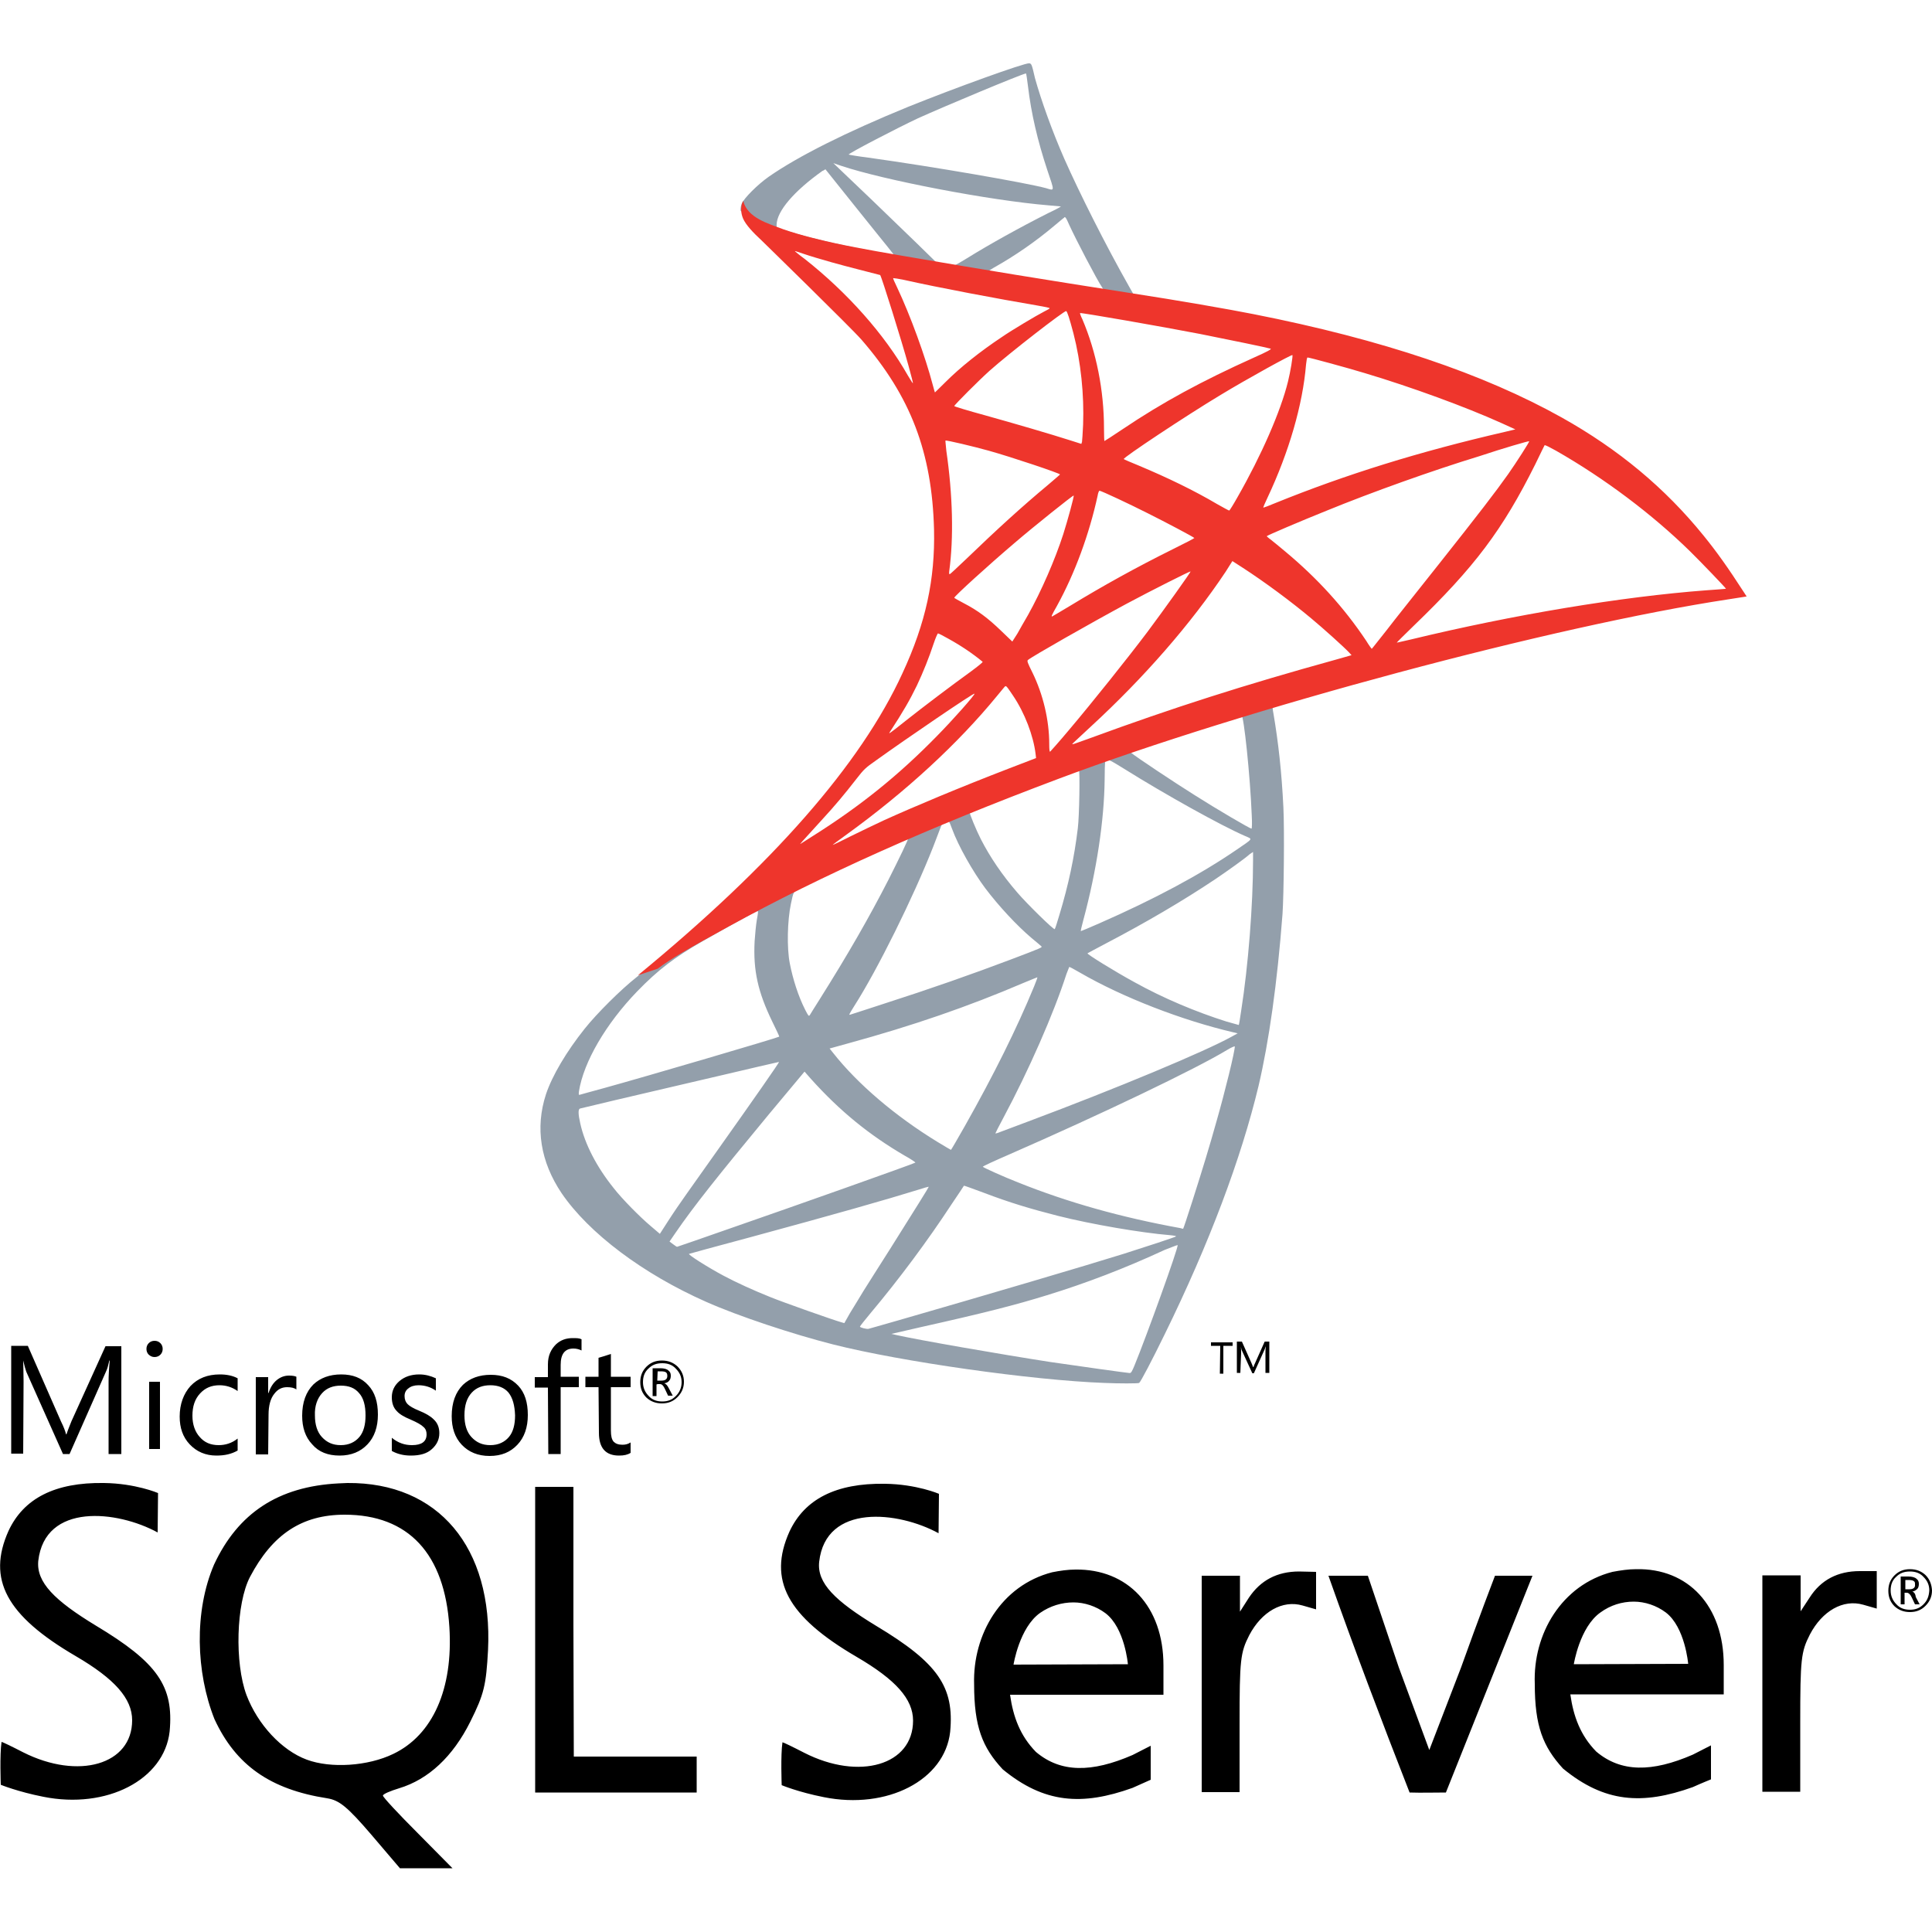
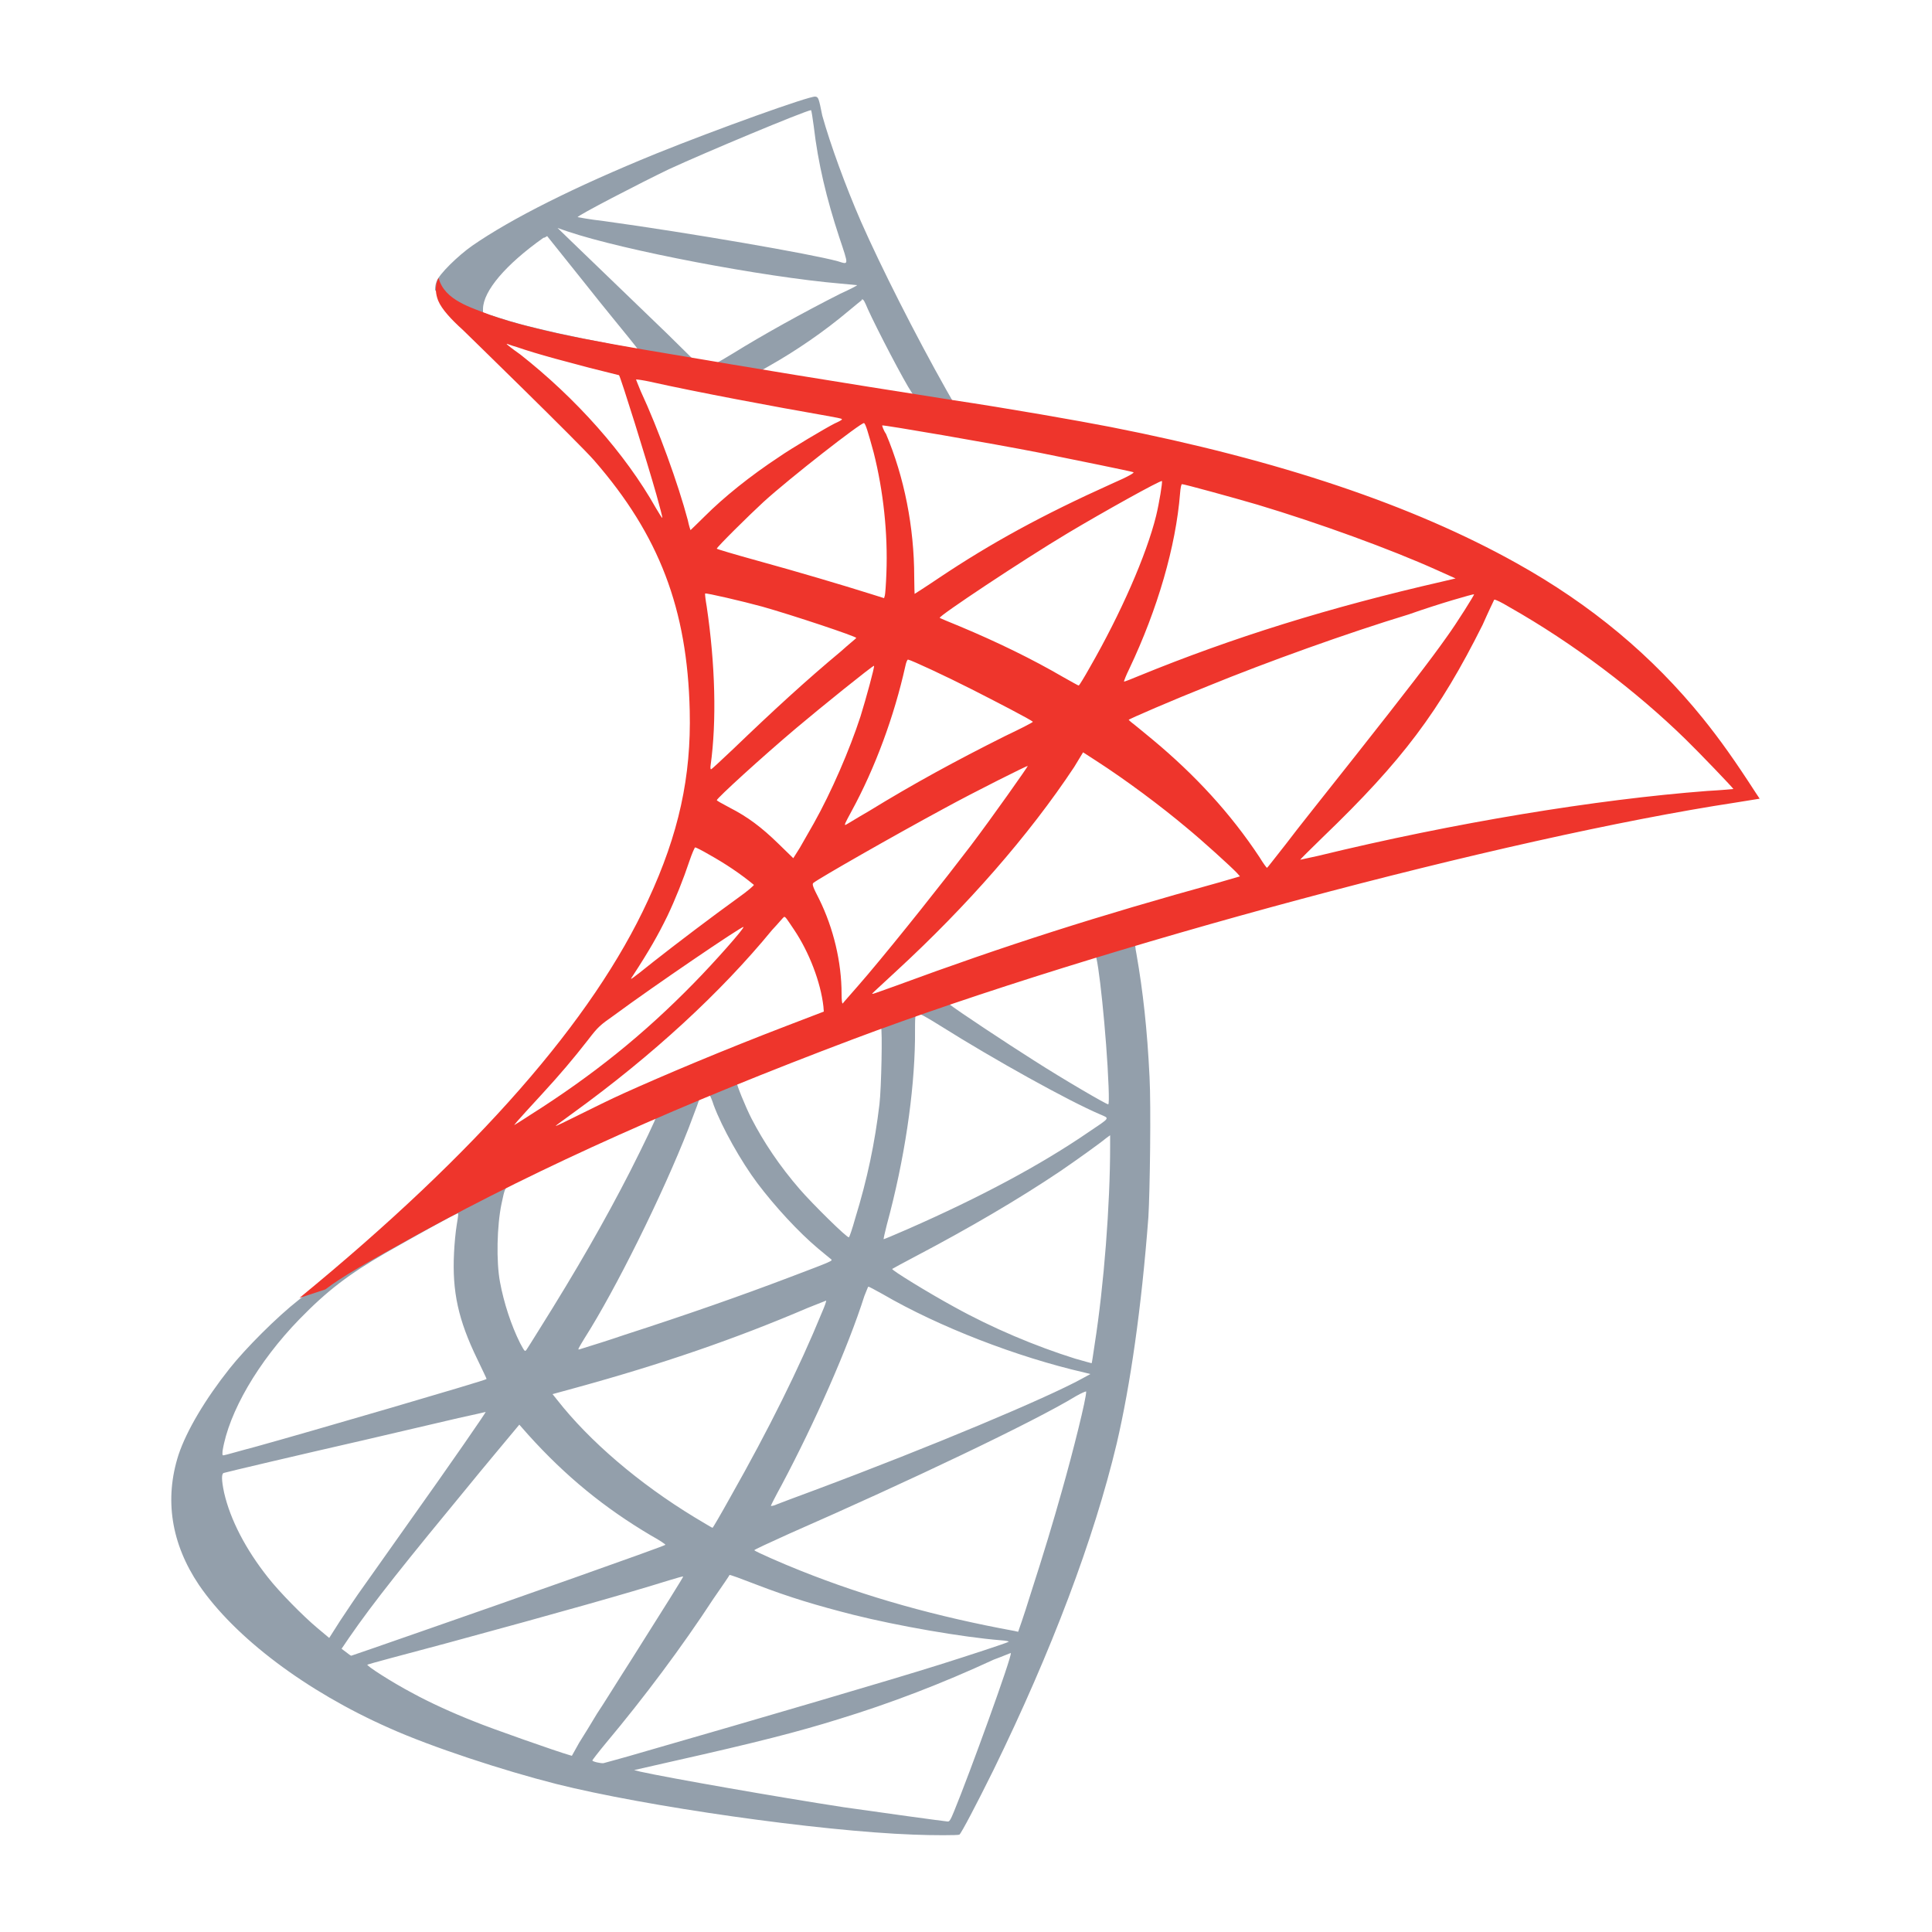
<svg xmlns="http://www.w3.org/2000/svg" width="500" height="500">
-   <style>.st1{fill:#939fab}</style>
-   <path class="st1" d="m336.921 175.875-68.45 22.362-59.518 26.288-16.671 4.381c-4.268 4.04-8.706 8.137-13.486 12.234-5.291 4.552-10.185 8.705-13.94 11.664-4.21 3.3-10.413 9.503-13.542 13.429-4.723 5.917-8.422 12.176-10.015 16.956-2.845 8.706-1.422 17.468 4.04 25.605 7.056 10.356 21.053 20.882 37.383 28.109 8.308 3.698 22.362 8.364 32.889 11.038 17.525 4.438 51.437 9.275 70.157 9.958 3.756.17 8.82.17 9.047 0 .399-.285 3.3-5.804 6.658-12.69 11.493-23.442 19.744-45.405 24.24-64.182 2.673-11.38 4.836-26.516 6.201-44.496.342-5.007.512-21.85.228-27.54-.455-9.331-1.309-16.842-2.56-24.24-.228-1.08-.285-2.047-.171-2.104.227-.171.853-.342 9.274-2.788l-1.764-3.984zm-15.647 9.161c.626 0 2.276 15.875 2.674 25.89.114 2.105.057 3.528-.057 3.528-.398 0-8.762-4.894-14.68-8.65-5.178-3.242-15.022-9.786-16.558-11.038-.512-.341-.455-.398 3.756-1.877 7.226-2.333 24.296-7.853 24.865-7.853zM286.45 196.53c.455 0 1.65.683 4.495 2.447 10.64 6.657 25.15 14.737 31.352 17.411 1.935.854 2.105.512-2.276 3.528-9.388 6.43-21.167 12.746-35.562 19.062-2.56 1.138-4.666 1.991-4.723 1.991-.114 0 .227-1.309.626-2.845 3.47-12.86 5.405-25.89 5.52-36.359.056-5.121.056-5.121.568-5.235-.114 0-.057 0 0 0zm-7.226 2.731c.284.285.114 11.892-.285 15.079-.91 7.568-2.39 14.566-4.78 22.475-.568 1.935-1.08 3.528-1.194 3.642-.228.284-7.283-6.657-9.616-9.389-4.04-4.665-7.17-9.331-9.503-13.883-1.195-2.333-3.072-6.885-2.902-7.056.797-.512 28.11-11.038 28.28-10.868zm-33.799 13.315c.057 0 .114 0 .17.057.115.114.456.91.798 1.878 1.65 4.495 5.405 11.095 8.591 15.363 3.528 4.665 8.137 9.616 11.95 12.859 1.251 1.024 2.39 1.991 2.56 2.162.284.285.398.285-8.023 3.471-9.787 3.699-20.427 7.454-32.66 11.38-2.902.967-5.804 1.878-8.763 2.845-.455.17-.285-.114 1.024-2.219 6.031-9.445 15.25-28.052 20.427-41.196.854-2.276 1.764-4.552 1.935-5.064.227-.74.455-.967 1.138-1.365.341-.057.683-.171.853-.171zm-10.356 4.267c.171.114-2.503 5.634-5.064 10.698-5.007 9.786-10.526 19.403-17.866 31.067-1.252 1.992-2.447 3.87-2.56 4.097-.285.341-.342.284-1.196-1.366-1.764-3.47-3.186-7.909-3.983-12.006-.796-4.04-.626-11.095.285-15.42.683-3.186.626-3.129 2.162-3.926 6.6-3.3 27.995-13.314 28.222-13.144zm89.22 3.642v2.162c0 11.551-1.252 27.37-3.073 38.92-.284 1.991-.569 3.698-.626 3.698 0 0-1.48-.398-3.243-.91-7.739-2.447-16.217-5.974-23.784-10.185-5.008-2.731-12.29-7.226-12.12-7.454.057-.057 2.219-1.195 4.78-2.56 10.128-5.292 19.858-10.982 28.279-16.615 3.13-2.106 7.909-5.52 8.933-6.487l.854-.569zm-128.253 15.306c.228 0 .17.398-.17 2.276-.228 1.366-.456 3.812-.57 5.52-.398 7.567.854 13.143 4.552 20.768 1.025 2.105 1.878 3.87 1.821 3.926-.341.285-34.595 10.356-45.35 13.315-3.186.853-5.974 1.65-6.201 1.707-.342.113-.399.057-.285-.854 1.195-7.624 6.999-17.525 15.079-25.89 5.405-5.576 9.673-8.819 17.013-13.03 5.291-3.015 13.371-7.51 13.997-7.68 0-.058.057-.058.114-.058zm80.684 14.453c.057-.057 1.309.626 2.788 1.48 11.096 6.429 26.459 12.346 39.603 15.42l1.195.284-1.65.91c-6.885 3.812-29.475 13.258-52.576 21.906-3.357 1.252-6.657 2.504-7.283 2.732-.626.284-1.195.398-1.195.341 0-.057.91-1.878 2.105-4.097 6.487-12.12 12.973-26.857 16.273-37.099.399-.967.683-1.82.74-1.877zm-8.25 2.674c.057.057-.342 1.138-.854 2.39-4.495 10.925-10.412 22.817-17.923 36.131-1.935 3.414-3.528 6.146-3.585 6.146-.057 0-1.593-.91-3.47-2.049-10.983-6.714-20.712-15.021-27.028-23.044l-.91-1.138 4.722-1.309c16.842-4.609 31.181-9.56 45.406-15.648 1.935-.796 3.585-1.479 3.642-1.479zm51.096 17.867s.057.057 0 0c.057 1.195-2.56 11.835-4.78 19.573-1.82 6.487-3.357 11.551-6.202 20.484-1.252 3.926-2.333 7.17-2.39 7.17a3.58 3.58 0 0 1-.682-.171c-15.363-2.788-29.133-6.657-42.05-11.835-3.641-1.423-8.819-3.756-9.103-4.04-.114-.114 3.015-1.536 6.941-3.243 23.557-10.3 47.967-21.964 56.331-27.028 1.025-.626 1.764-.91 1.935-.91zm-117.954 4.04c.114.113-6.486 9.559-15.647 22.475-3.187 4.495-6.942 9.787-8.308 11.721-1.422 1.992-3.527 5.065-4.722 6.942l-2.163 3.357-2.333-1.991c-2.73-2.276-7.51-7.113-9.616-9.844-4.438-5.52-7.454-11.38-8.648-16.728-.57-2.504-.57-3.699-.057-3.87.796-.227 14.566-3.47 27.54-6.486 7.169-1.65 15.533-3.642 18.492-4.325 2.959-.682 5.405-1.251 5.462-1.251zm6.6 2.503 1.65 1.878c7.455 8.307 15.08 14.51 24.24 19.858 1.65.91 2.902 1.764 2.788 1.82-.341.285-31.978 11.495-46.6 16.559-8.251 2.902-15.022 5.234-15.08 5.234-.056 0-.511-.284-1.024-.682l-.91-.683 1.48-2.162c4.836-7.056 10.981-14.737 24.239-30.783l9.218-11.039zm41.253 29.531c.057-.057 2.333.797 5.121 1.821 6.714 2.56 12.063 4.154 19.175 5.975 8.82 2.219 21.509 4.38 29.02 5.007 1.137.114 1.763.227 1.536.341-.342.228-7.966 2.731-13.542 4.495-8.877 2.788-36.075 10.811-58.21 17.184-4.096 1.195-7.624 2.162-7.794 2.22-.513.113-2.22-.342-2.22-.57 0-.114 1.252-1.707 2.732-3.47 7.454-8.877 14.85-18.835 20.996-28.223 1.764-2.618 3.186-4.723 3.186-4.78zm-9.104.285c.057.057-3.641 5.974-10.014 16.102-2.732 4.268-5.804 9.161-6.885 10.868-1.024 1.65-2.56 4.268-3.471 5.69l-1.48 2.618-.796-.228c-1.878-.512-14.965-5.12-18.436-6.543-4.267-1.707-8.762-3.756-12.062-5.52-4.154-2.219-9.332-5.519-8.877-5.633.114-.057 7.17-1.991 15.705-4.267 22.646-6.145 35.22-9.73 43.471-12.29 1.536-.513 2.845-.854 2.845-.797zm64.41 15.078c.285.512-8.136 23.784-11.151 31.125-.683 1.65-.91 2.048-1.31 1.991-.853-.057-13.03-1.764-20.426-2.845-12.86-1.991-34.482-5.747-39.944-6.999l-1.252-.284 7.682-1.764c16.557-3.699 24.523-5.747 32.603-8.25 10.185-3.13 20.257-7 30.442-11.722 1.65-.626 3.015-1.195 3.357-1.252zM266.365 16.385c-1.138-.17-19.516 6.486-31.352 11.266-15.988 6.543-28.393 12.746-36.074 18.094-2.845 1.992-6.43 5.576-6.999 6.999-.227.512-.284 1.138-.284 1.764l6.941 6.543 16.501 5.292 39.261 7.056 44.895 7.681.455-3.87c-.17 0-.285-.056-.399-.056l-5.917-.91-1.195-2.106c-6.088-10.754-12.803-24.125-16.786-33.116-3.072-6.998-5.974-15.078-7.567-20.825-.797-3.528-.91-3.755-1.48-3.812zm-.853 2.617c.114.057.284 1.48.512 3.187.853 7.226 2.504 14.225 5.007 21.792 1.935 5.69 1.935 5.406-.284 4.723-5.292-1.423-28.906-5.52-46.032-7.91-2.732-.34-5.065-.739-5.065-.796-.227-.227 12.348-6.77 17.924-9.388 7.056-3.187 26.515-11.323 27.938-11.608zm-49.845 23.215 1.992.683c10.982 3.699 38.521 8.99 53.714 10.242 1.707.17 3.13.285 3.186.285.057.057-1.423.853-3.243 1.707-7.34 3.698-15.42 8.193-20.996 11.664-1.65 1.024-3.13 1.878-3.358 1.878-.227 0-1.308-.228-2.446-.342l-2.049-.284-5.178-5.064c-9.103-8.82-16.216-15.648-19.004-18.265l-2.618-2.504zm-2.048 1.594 7.283 9.104c3.983 5.007 8.023 9.957 8.877 11.038.853 1.081 1.593 1.992 1.536 1.992-.228.17-10.527-1.878-16.046-3.13-5.633-1.309-7.966-1.934-11.437-3.016l-2.845-.91v-.74c.057-3.47 4.438-8.648 11.892-13.94.057.057.74-.398.74-.398zm61.964 12.404c.228 0 .455.455 1.081 1.877 1.764 3.87 7.227 14.34 8.592 16.33.399.684 1.138.74-6.145-.454-17.525-2.845-23.158-3.756-23.158-3.87 0-.057.512-.398 1.195-.796a101.315 101.315 0 0 0 15.76-10.925c1.196-.967 2.277-1.935 2.505-2.048 0-.114.113-.171.17-.114z" />
-   <path d="M-12.5 236.8s-2 3.2-.1 7.9c1.2 2.9 4.6 6.5 8.5 10.1 0 0 40.5 39.5 45.4 45.1 22.4 25.8 32.1 51.3 33 86.4.5 22.5-3.7 42.4-14.4 65.4C41 492.9 1.1 538.5-60.4 589l9-3c5.8-4.4 13.7-9 32.3-19.2 42.8-23.5 91-45 150.1-67.2 85.1-32 225-69.5 304.6-81.6l8.3-1.3-1.3-2c-7.3-11.3-12.3-18.3-18.3-25.7-17.5-21.6-38.6-39.2-64.5-53.7-35.6-19.9-81.7-35.5-140.1-47-11-2.2-35.2-6.4-54.8-9.4-41.6-6.5-68.5-10.9-98.2-16-10.6-1.8-26.5-4.5-37.1-6.8-5.5-1.2-15.9-3.6-24.1-6.5-6.5-2.5-16-5-18-12.8zM11 259.6c.1-.1 1.5.5 3.5 1.1 3.5 1.2 7.9 2.5 13.2 4 4 1.1 8 2.2 12 3.2 5.5 1.4 10 2.6 10.1 2.6.6.6 9.8 30 12.9 41.3 1.2 4.3 2.1 7.9 2 7.9-.1.1-1.1-1.5-2.3-3.5-10.6-18.7-27.5-37.7-46.9-53-2.6-1.9-4.5-3.5-4.5-3.6zm44.7 12.3c.5 0 2.5.3 4.9.8 15.5 3.5 43.2 8.7 60.9 11.7 3 .5 5.4 1 5.4 1.2 0 .2-1.1.8-2.5 1.5-3 1.5-15.1 8.7-19.1 11.5-10.1 6.7-19.2 14-25.7 20.5-2.6 2.6-4.9 4.8-4.9 4.8s-.5-1.5-1-3.5c-3.3-12.6-10.1-31.4-16.3-44.5-1-2-1.8-3.9-1.7-4-.1.1-.1 0 0 0zm78.7 15c.5.2 1.5 3.3 3.3 10.1 3.4 13.2 4.9 27.9 4.4 41.6-.2 3.8-.4 7.4-.5 7.8l-.3.9-4.7-1.5c-9.7-3.1-25.5-7.7-39.1-11.5-7.7-2.1-14-4-14-4.2 0-.5 11.3-11.8 16.1-16.1 9.1-8.1 34-27.4 34.8-27.1zm6.3.9c.3-.3 37.6 6.2 54.6 9.5 12.6 2.5 31 6.3 32.1 6.7.5.2-1.4 1.3-7.5 4-24 10.8-41.8 20.5-59.5 32.4-4.6 3.1-8.5 5.6-8.6 5.6-.1 0-.2-2.6-.2-5.8 0-17.3-3.5-34.7-9.8-49.5-.7-1.4-1.2-2.8-1.1-2.9zm96.6 19.1c.3.3-.9 7.6-2 12-3.3 13.5-12.1 33.6-22.9 52.5-1.9 3.4-3.6 6.1-3.8 6.2-.2.1-2.6-1.3-5.5-2.9-10.5-6.2-22.5-12-35.6-17.5-3.6-1.5-6.8-2.8-6.9-3-.6-.5 28.6-19.9 44.1-29.2 12.2-7.4 32.2-18.4 32.6-18.1zm6.9 1.1c.8 0 17.4 4.5 26 7.1 21.4 6.4 45.9 15.4 61.9 22.6l6.6 3-4.6 1.1c-39.1 9-72.5 19.4-104.8 32.5-2.6 1.1-5 2-5.2 2-.2 0 .7-2.1 1.9-4.6 9.7-20.6 16-42.2 17.5-60.5.2-1.8.4-3.2.7-3.2zM79.5 345.8c.3-.3 12.9 2.7 19.7 4.6 10.4 2.9 32.4 10.3 32.4 10.8 0 .1-2.5 2.2-5.4 4.7-11.9 9.9-23.4 20.4-37.1 33.6-4.1 3.9-7.5 7.1-7.7 7.1-.2 0-.3-.5-.2-1.3 2.1-15.3 1.6-34.9-1.3-54.8-.2-2.4-.5-4.6-.4-4.7zm265.5.3c.2.2-5.8 9.6-9.6 15-5.5 7.8-13.5 18.2-31.5 40.9-9.5 12-20.3 25.5-23.8 30.1-3.6 4.5-6.6 8.4-6.7 8.4-.1 0-1.3-1.6-2.5-3.6-10.2-15.3-22.4-28.6-36.8-40.6-2.7-2.3-5.7-4.7-6.7-5.5-1-.7-1.8-1.5-1.8-1.5 0-.3 15.5-6.9 27.2-11.6 20.5-8.4 48.5-18.4 69.5-24.8 10.8-3.6 22.5-7 22.7-6.8zm7 1.8c.4-.1 2.5 1 5.2 2.5 22.1 12.6 43.7 28.9 60.8 45.6 4.8 4.7 16.7 17.1 16.5 17.2 0 0-4.2.4-9.1.7-38.3 2.9-87.3 11-134.4 22.4-3.2.7-6 1.4-6.2 1.4-.2 0 3.4-3.5 7.8-7.8 27.6-26.6 40.3-43.5 55.2-73.4 2.2-4.5 4-8.3 4.2-8.6-.1 0-.1 0 0 0zm-202.4 20.7c1.3.3 13.1 5.8 22 10.3 8.2 4.1 20.5 10.6 21.1 11.2.1.1-4.3 2.4-9.6 5-17.1 8.5-31.7 16.6-47 25.9-4.4 2.6-8 4.8-8.1 4.8-.4 0-.3-.4 2.2-4.8 8.2-14.9 14.7-32.7 18.5-50.1.2-1.3.6-2.3.9-2.3zm-11.8 2.2c.3.3-2.8 11.5-4.7 17.5-3.7 11.5-10 26-16.1 36.9-1.5 2.5-3.6 6.3-4.8 8.4l-2.3 3.6-5.1-4.9c-5.9-5.7-10.7-9.3-16.9-12.5-2.5-1.3-4.4-2.4-4.4-2.5 0-.7 15.5-14.8 27.5-25 8.5-7.3 26.5-21.7 26.8-21.5zm72.2 29.8 4.5 2.9c10.2 6.6 22.2 15.5 31.4 23.2 5.2 4.3 15.2 13.3 17.2 15.5l1.1 1.2-7.4 2.1c-41.6 11.5-73.8 21.8-111.4 35.6-4.2 1.5-7.7 2.8-8 2.8-.5 0-1 .5 8.4-8.2 24-22.1 45.3-46.5 61.1-70.2l3.1-4.9zm-19 4.7c.2.2-12.3 17.7-19.7 27.6-8.9 11.8-24.7 31.6-35.6 44.5-4.5 5.4-8.5 9.8-8.6 9.9-.3.1-.4-1.3-.4-3.4 0-11-2.8-22.7-7.7-32.7-2.1-4.2-2.5-5.2-2-5.6 1.7-1.5 28.2-16.6 44.9-25.6 11.2-6 28.9-14.9 29.1-14.7zM76.1 433.5c.3 0 2.4 1.1 4.7 2.4 5.8 3.2 11 6.7 15.6 10.5.2.2-2.2 2.1-5.3 4.4-8.6 6.2-21.7 16.1-29.4 22.2-8 6.4-8.3 6.5-7.4 5.2 6-9.2 9-14.4 12.2-21 2.8-5.9 5.6-12.9 7.6-19 .9-2.7 1.8-4.7 2-4.7zm30.7 24c.5-.1 1 .7 3.5 4.4 5.2 7.7 9.2 18.1 10.2 26.5l.2 1.8-12.5 4.8c-22.3 8.6-42.8 17.2-56.7 23.5-3.9 1.8-10.7 5.1-15.2 7.3-4.5 2.3-8.1 4-8.1 3.9 0-.1 2.8-2.2 6.3-4.7 27.2-19.7 50.7-41.4 68.4-63 1.9-2.3 3.6-4.4 3.8-4.5h.1zm-14.1 3.4c.4.4-10 12.1-17.1 19.3-17.5 17.9-34.9 31.9-56.5 45.5-2.7 1.7-5.2 3.3-5.5 3.5-.6.4.2-.5 9.6-10.8 6-6.5 10.5-11.9 15.7-18.6 3.5-4.5 4.1-5.1 9.1-8.6 13.5-9.7 44.3-30.7 44.7-30.3z" style="fill:#ee352c" transform="matrix(.569 0 0 .569 199.451 -82.735)" />
-   <path d="M89.9 383.8c-.8 0-1.5.1-2.3.1-15.6.8-26 7.7-32.2 21-5.2 12.1-4.7 27.9.1 40 5.5 11.9 14.4 18.2 29.2 20.5 3.1.5 5.2 2.2 11.3 9.3l7.5 8.8h13.6l-9-9.1c-5-5-9-9.3-9-9.7 0-.4 1.9-1.2 4.2-1.9 7.6-2.3 13.9-8.2 18.4-17.2 3.6-7.2 4.1-9.5 4.6-18.5 1.3-26.7-12.9-43.5-36.4-43.3zm11.9 70.1c-6.6 3.2-16.2 3.8-22.4 1.5-6.5-2.4-12.7-9.1-15.6-16.7-3.1-8.3-2.7-23.7.9-30.6 5.8-11 13.4-16.1 24.5-16.1 16.5 0 25.9 10.1 27.1 29.1 1 16-4.3 27.9-14.5 32.8zm234.4-47.2c-5.7 0-10 2.3-13 6.8l-2.3 3.6v-9.3H311v56h9.8V446c0-16.4.2-18.3 2.5-22.8 3.2-6.1 8.6-9.2 13.8-7.7l3.5 1v-9.7l-4.4-.1zm-57.9-.5c-1.9 0-4 .3-6 .7-13.2 3.4-20.6 16.1-20.2 29 0 10.9 2.1 16.3 7.4 22 10.7 8.8 20.5 9.5 33.6 4.8 2.2-1 4.7-2.1 4.7-2.1v-8.8l-4.7 2.4c-10.6 4.6-18.6 4.6-25-.8-4.1-4.2-5.9-9.1-6.7-14.8h39.7V431c0-15.3-9.3-25-22.8-24.8zm-16 24.6s1.5-9.6 6.9-13.4c2.6-1.8 5.6-2.7 8.6-2.7 2.9 0 5.9 1 8.3 2.8 5 3.8 5.8 13.2 5.8 13.2l-29.6.1zM24.8 420.7C14.1 414.2 9.4 409.5 9.9 404c1.7-15.2 20.5-13.1 30.9-7.4l.1-10.2s-5.8-2.5-14-2.6c-12.7-.2-20.8 4-24.7 12.4-5.6 12.5-.6 21.9 17.4 32.4 10.1 5.9 14.6 11 14.6 16.6 0 11.5-13.9 15.5-28.2 8.3-2.9-1.5-5.4-2.7-5.6-2.7-.5 3.3-.2 11.1-.2 11.1s4.4 1.8 11 3.1c16.4 3.3 31.3-4.4 32.7-16.9 1.1-11.7-3.1-17.8-19.1-27.4zm398.6-14.6c-1.9 0-4 .3-6.1.7-13.2 3.4-20.6 16.1-20.1 29 0 10.9 2.1 16.2 7.3 21.9 10.7 8.8 20.5 9.5 33.6 4.8 2.2-1 4.7-2 4.7-2v-8.8l-4.7 2.4c-10.6 4.6-18.6 4.6-25-.8-4.1-4.2-5.9-9.1-6.7-14.8h39.7v-7.6c0-15.3-9.2-25.1-22.7-24.8zm-16.1 24.6s1.5-9.6 6.9-13.4c2.6-1.9 5.6-2.8 8.6-2.8 2.9 0 5.9 1 8.3 2.8 5 3.8 5.8 13.3 5.8 13.3l-29.6.1zm-180.5-9.9c-10.7-6.5-15.4-11.1-14.8-16.6 1.7-15.2 20.5-13.1 30.9-7.4l.1-10.2s-5.8-2.5-14-2.6c-12.7-.2-20.8 4-24.7 12.4-5.6 12.5-.6 21.9 17.4 32.4 10.1 5.9 14.6 10.9 14.6 16.5 0 11.5-13.9 15.6-28.2 8.3-2.9-1.5-5.4-2.7-5.6-2.7-.5 3.3-.2 11.1-.2 11.1s4.3 1.8 10.9 3.1c16.4 3.3 31.3-4.4 32.7-16.9 1.1-11.6-3.1-17.8-19.1-27.4zm254.5-14.2c-5.7 0-10.1 2.3-13 6.9L466 417v-9.3h-9.9v56h9.8v-17.9c0-16.4.2-18.3 2.5-22.8 3.2-6.1 8.6-9.2 13.8-7.7l3.5 1v-9.7h-4.4zm-332.9 13.9v-35.7h-9.9v79.1h41.8v-9.3h-31.8l-.1-34.1zm229.7 11.1-8.2 21.3-7.9-21.4-8-23.7h-10.2c6.6 18.7 13.8 37.7 21 56.1 3.1.1 6.3 0 9.4 0l11.1-27.8 11.3-28.3h-9.7s-4.3 11.2-8.8 23.8zm-206.8-68.4c1.6 0 2.9-.5 4-1.6s1.7-2.4 1.7-4-.6-2.9-1.7-4c-1.1-1-2.4-1.5-4-1.5s-2.9.5-4 1.6-1.6 2.4-1.6 4 .5 2.9 1.6 4c1.1 1 2.4 1.5 4 1.5zm-3.5-9c1-1 2.1-1.4 3.6-1.4 1.4 0 2.6.4 3.5 1.4 1 1 1.5 2.1 1.5 3.5s-.5 2.6-1.5 3.6-2.1 1.4-3.5 1.4-2.6-.4-3.5-1.4c-1-1-1.5-2.2-1.5-3.6s.4-2.6 1.4-3.5zm2.4 4h.6c.5 0 .9.4 1.3 1.3l.8 1.7h1.2l-1-1.9c-.4-.8-.8-1.2-1.2-1.3.6-.1 1-.3 1.3-.7.3-.3.4-.8.4-1.3 0-.6-.2-1-.6-1.3-.4-.4-1.1-.6-2.1-.6h-2v7.2h1v-3l.3-.1zm0-3.3h.9c.6 0 1.1.1 1.3.3.2.2.3.4.3.9 0 .8-.5 1.2-1.5 1.2h-1.1l.1-2.4zM6.1 357.5c0-2.5-.1-4.3-.1-5.4.3 1.3.6 2.3.8 2.9l9.5 21.3H18l9.5-21.5c.3-.6.5-1.5.8-2.7h.1c-.2 2.1-.3 4-.3 5.4v18.8h3.3v-27.9h-4.1l-8.8 19.4c-.3.8-.8 1.9-1.3 3.4h-.1c-.2-.8-.6-1.9-1.3-3.3l-8.6-19.6H2.9v27.9H6l.1-18.7c-.1.1 0 0 0 0zm32.5.1h2.8V375h-2.8v-17.4zm1.4-6.4c.6 0 1.1-.2 1.5-.6.4-.4.6-.9.6-1.5s-.2-1.1-.6-1.5c-.4-.4-.9-.6-1.5-.6s-1.1.2-1.5.6c-.4.4-.6.9-.6 1.5s.2 1.1.6 1.5c.5.4.9.6 1.5.6zm21.5 24.2v-3.1c-1.5 1.2-3.2 1.7-4.9 1.7-2.1 0-3.7-.7-4.9-2.1-1.2-1.3-1.9-3.2-1.9-5.5 0-2.4.6-4.3 2-5.8 1.3-1.4 2.9-2.1 5-2.1 1.7 0 3.3.5 4.7 1.5v-3.3c-1.3-.7-2.9-1-4.6-1-3.2 0-5.7 1-7.6 3-1.8 2-2.8 4.7-2.8 7.9 0 2.9.8 5.3 2.6 7.2 1.8 1.9 4.1 2.9 6.9 2.9 2.2 0 3.9-.4 5.5-1.3zm8-9.3c0-2.3.5-4.2 1.5-5.4.9-1.2 2-1.7 3.3-1.7 1.1 0 1.9.2 2.4.6v-3.3c-.4-.2-1.1-.3-1.9-.3-1.2 0-2.2.4-3.1 1.1-1 .8-1.7 1.9-2.2 3.4h-.1v-4.1h-3.2v20h3.2l.1-10.3zm18.4 10.6c3 0 5.4-1 7.2-2.9 1.8-1.9 2.7-4.5 2.7-7.7 0-3.3-.8-5.8-2.5-7.6-1.7-1.9-4-2.8-7-2.8s-5.4.9-7.2 2.6c-1.9 1.9-2.9 4.6-2.9 8.1 0 3 .8 5.5 2.6 7.4 1.7 2 4.1 2.9 7.1 2.9zm-4.5-16.2c1.2-1.3 2.8-1.9 4.8-1.9 2.1 0 3.6.6 4.7 1.9 1.2 1.3 1.7 3.3 1.7 5.8 0 2.4-.5 4.3-1.6 5.6-1.1 1.3-2.7 2.1-4.8 2.1-2.1 0-3.6-.7-4.9-2.1-1.2-1.3-1.8-3.2-1.8-5.6-.1-2.4.6-4.4 1.9-5.8zm28.4 14.5c1.2-1.1 1.9-2.4 1.9-4.1 0-1.5-.5-2.7-1.5-3.6-.8-.8-2-1.5-3.7-2.2-1.5-.6-2.5-1.2-3-1.7s-.8-1.2-.8-2.1c0-.8.3-1.5 1-2 .6-.5 1.5-.8 2.6-.8 1.7 0 3.2.5 4.5 1.4v-3.2c-1.3-.6-2.7-1-4.3-1-2.1 0-3.8.6-5.1 1.7-1.3 1.1-2 2.5-2 4.2 0 1.5.4 2.7 1.3 3.6.7.8 1.9 1.5 3.6 2.2 1.6.7 2.7 1.3 3.3 1.9.6.5.8 1.2.8 1.9 0 1.9-1.3 2.8-3.8 2.8-1.9 0-3.6-.6-5.2-1.9v3.4c1.4.8 3.1 1.2 4.9 1.2 2.4 0 4.2-.5 5.5-1.7zm15.2-19.2c-3 0-5.4.9-7.2 2.6-1.9 1.9-2.9 4.6-2.9 8.1 0 3 .8 5.5 2.6 7.4 1.8 1.9 4.2 2.9 7.2 2.9 3.1 0 5.4-1 7.2-2.9 1.8-1.9 2.7-4.5 2.7-7.7 0-3.3-.8-5.8-2.5-7.6-1.8-1.9-4.1-2.8-7.1-2.8zm6.3 10.5c0 2.4-.5 4.3-1.6 5.6-1.1 1.3-2.7 2.1-4.8 2.1-2.1 0-3.6-.7-4.9-2.1-1.2-1.3-1.8-3.2-1.8-5.6 0-2.6.6-4.5 1.9-5.9 1.2-1.3 2.8-1.9 4.8-1.9s3.6.6 4.7 1.9c1.1 1.4 1.6 3.3 1.7 5.9zm8.6 10h3.2V359h4.7v-2.7h-4.7v-3.1c0-2.8 1.1-4.2 3.3-4.2.8 0 1.5.2 2.1.5v-2.9c-.6-.3-1.3-.3-2.3-.3-1.7 0-3.1.5-4.3 1.6-1.3 1.3-2.1 2.9-2.1 5.2v3.3h-3.4v2.7h3.4l.1 17.2zm13.1-5.5c0 3.9 1.7 5.9 5.2 5.9 1.3 0 2.2-.2 3-.7v-2.7c-.6.4-1.3.6-2.1.6-1.1 0-1.8-.3-2.3-.8-.5-.6-.7-1.5-.7-2.9V359h5.1v-2.7h-5.1v-5.9c-1.1.4-2.2.7-3.2 1v4.9h-3.4v2.7h3.4l.1 11.8zm343.3 36.8c-1.1-1-2.4-1.5-4-1.5s-2.9.5-4 1.6-1.6 2.4-1.6 4 .5 2.9 1.6 4c1.1 1 2.4 1.5 4 1.5s2.9-.5 4-1.6 1.7-2.4 1.7-4c-.1-1.6-.6-2.9-1.7-4zm-.5 7.6c-1 1-2.1 1.4-3.5 1.4s-2.6-.4-3.5-1.4c-1-1-1.5-2.2-1.5-3.6s.4-2.6 1.4-3.5c1-1 2.1-1.4 3.6-1.4 1.4 0 2.6.4 3.5 1.4 1 1 1.5 2.1 1.5 3.5-.1 1.5-.5 2.6-1.5 3.6zm-2.9-3.3c.6-.1 1-.4 1.3-.7.3-.3.4-.8.4-1.3 0-.6-.2-1-.6-1.3-.4-.4-1.2-.6-2.1-.6h-2v7.2h1v-3h.6c.4 0 .9.4 1.3 1.3l.8 1.7h1.2l-1-1.9c-.1-.9-.5-1.3-.9-1.4zm-.7-.6h-1.1v-2.4h.9c.6 0 1.1.1 1.3.3.3.2.3.4.3.9.1.8-.5 1.2-1.4 1.2zm-178.5-55.8h.9v-7.2h2.4v-.9h-5.6v.9h2.4l-.1 7.2zm5.5-5.4c0-.7 0-1.3-.1-1.6.1.4.2.6.2.8l2.8 6.1h.4l2.8-6.2c.1-.2.1-.4.3-.8-.1.6-.1 1.2-.1 1.5v5.4h1v-8.1h-1.2l-2.5 5.6c-.1.2-.3.6-.4 1h-.1c-.1-.3-.2-.5-.4-1l-2.5-5.6h-1.3v8.1h.9l.2-5.2z" style="fill:#000" />
+   <style>.st0{fill:#939fab}</style>
+   <path class="st0" d="m304 235.1-90.2 29.5-78.4 34.6-22 5.8c-5.6 5.3-11.5 10.7-17.8 16.1-7 6-13.4 11.5-18.4 15.4-5.5 4.3-13.7 12.5-17.8 17.7-6.2 7.8-11.1 16-13.2 22.3-3.7 11.5-1.9 23 5.3 33.7 9.3 13.6 27.7 27.5 49.2 37 10.9 4.9 29.5 11 43.3 14.5 23.1 5.8 67.8 12.2 92.4 13.1 4.9.2 11.6.2 11.9 0 .5-.4 4.3-7.6 8.8-16.7 15.1-30.9 26-59.8 31.9-84.5 3.5-15 6.4-34.9 8.2-58.6.4-6.6.7-28.8.3-36.3-.6-12.3-1.7-22.2-3.4-31.9-.3-1.4-.4-2.7-.2-2.8.3-.2 1.1-.4 12.2-3.7l-2.1-5.2zm-20.6 12c.8 0 3 20.9 3.5 34.1.1 2.8.1 4.6-.1 4.6-.5 0-11.5-6.4-19.3-11.4-6.8-4.3-19.8-12.9-21.8-14.5-.7-.4-.6-.5 4.9-2.5 9.5-3 32-10.3 32.8-10.3zm-45.9 15.2c.6 0 2.2.9 5.9 3.2 14 8.8 33.1 19.4 41.3 22.9 2.5 1.1 2.8.7-3 4.6-12.4 8.5-27.9 16.8-46.8 25.1-3.4 1.5-6.1 2.6-6.2 2.6-.1 0 .3-1.7.8-3.7 4.6-16.9 7.1-34.1 7.3-47.9 0-6.7 0-6.7.7-6.8-.2 0-.1 0 0 0zm-9.5 3.6c.4.4.1 15.7-.4 19.9-1.2 10-3.1 19.2-6.3 29.6-.7 2.5-1.4 4.6-1.6 4.8-.3.4-9.6-8.8-12.7-12.4-5.3-6.1-9.4-12.3-12.5-18.3-1.6-3.1-4-9.1-3.8-9.3 1.1-.7 37-14.5 37.3-14.3zm-44.5 17.5c.1 0 .1 0 .2.1s.6 1.2 1 2.5c2.2 5.9 7.1 14.6 11.3 20.2 4.6 6.1 10.7 12.7 15.7 16.9 1.6 1.3 3.1 2.6 3.4 2.8.4.4.5.4-10.6 4.6-12.9 4.9-26.9 9.8-43 15-3.8 1.3-7.6 2.5-11.5 3.7-.6.2-.4-.1 1.3-2.9 7.9-12.4 20.1-36.9 26.9-54.3 1.1-3 2.3-6 2.5-6.7.3-1 .6-1.3 1.5-1.8.6.1 1-.1 1.3-.1zm-13.7 5.6c.2.1-3.3 7.4-6.7 14.1-6.6 12.9-13.9 25.6-23.5 40.9-1.6 2.6-3.2 5.1-3.4 5.4-.4.4-.4.4-1.6-1.8-2.3-4.6-4.2-10.4-5.2-15.8-1-5.3-.8-14.6.4-20.3.9-4.2.8-4.1 2.8-5.2 8.7-4.3 36.9-17.5 37.2-17.3zm117.5 4.8v2.8c0 15.2-1.6 36-4 51.3-.4 2.6-.7 4.9-.8 4.9 0 0-1.9-.5-4.3-1.2-10.2-3.2-21.4-7.9-31.3-13.4-6.6-3.6-16.2-9.5-16-9.8.1-.1 2.9-1.6 6.3-3.4 13.3-7 26.2-14.5 37.2-21.9 4.1-2.8 10.4-7.3 11.8-8.5l1.1-.8zM118.4 314c.3 0 .2.5-.2 3-.3 1.8-.6 5-.7 7.3-.5 10 1.1 17.3 6 27.4 1.3 2.8 2.5 5.1 2.4 5.2-.4.4-45.6 13.6-59.7 17.5-4.2 1.1-7.9 2.2-8.2 2.2-.4.1-.5.1-.4-1.1 1.6-10 9.2-23.1 19.9-34.1 7.1-7.3 12.7-11.6 22.4-17.2 7-4 17.6-9.9 18.4-10.1 0-.1 0-.1.1-.1zm106.3 19c.1-.1 1.7.8 3.7 1.9 14.6 8.5 34.8 16.3 52.2 20.3l1.6.4-2.2 1.2c-9.1 5-38.8 17.5-69.3 28.9-4.4 1.6-8.8 3.3-9.6 3.6-.8.4-1.6.5-1.6.4 0-.1 1.2-2.5 2.8-5.4 8.5-16 17.1-35.4 21.4-48.9.5-1.2.9-2.3 1-2.4zm-10.9 3.6c.1.1-.4 1.5-1.1 3.1-5.9 14.4-13.7 30.1-23.6 47.6-2.5 4.5-4.6 8.1-4.7 8.1s-2.1-1.2-4.6-2.7c-14.5-8.8-27.3-19.8-35.6-30.4l-1.2-1.5 6.2-1.7c22.2-6.1 41.1-12.6 59.8-20.6 2.6-1 4.7-1.9 4.8-1.9zm67.3 23.5s.1.1 0 0c.1 1.6-3.4 15.6-6.3 25.8-2.4 8.5-4.4 15.2-8.2 27-1.6 5.2-3.1 9.4-3.1 9.4-.1 0-.4-.1-.9-.2-20.2-3.7-38.4-8.8-55.4-15.6-4.8-1.9-11.6-4.9-12-5.3-.1-.1 4-2 9.1-4.3 31-13.6 63.2-28.9 74.2-35.6 1.4-.8 2.4-1.2 2.6-1.2zm-155.4 5.3c.1.1-8.5 12.6-20.6 29.6-4.2 5.9-9.1 12.9-10.9 15.4-1.9 2.6-4.6 6.7-6.2 9.1l-2.8 4.4-3.1-2.6c-3.6-3-9.9-9.4-12.7-13-5.8-7.3-9.8-15-11.4-22-.7-3.3-.7-4.9-.1-5.1 1-.3 19.2-4.6 36.3-8.5 9.4-2.2 20.5-4.8 24.4-5.7 3.8-.8 7.1-1.6 7.1-1.6zm8.7 3.3 2.2 2.5c9.8 10.9 19.9 19.1 31.9 26.2 2.2 1.2 3.8 2.3 3.7 2.4-.4.4-42.1 15.1-61.4 21.8-10.9 3.8-19.8 6.9-19.9 6.9-.1 0-.7-.4-1.3-.9l-1.2-.9 1.9-2.8c6.4-9.3 14.5-19.4 31.9-40.5.1-.2 12.2-14.7 12.2-14.7zm54.4 38.9c.1-.1 3.1 1 6.7 2.4 8.8 3.4 15.9 5.5 25.3 7.9 11.6 2.9 28.3 5.8 38.2 6.6 1.5.1 2.3.3 2 .4-.4.3-10.5 3.6-17.8 5.9-11.7 3.7-47.5 14.2-76.7 22.6-5.4 1.6-10 2.8-10.3 2.9-.7.1-2.9-.4-2.9-.7 0-.1 1.6-2.2 3.6-4.6 9.8-11.7 19.6-24.8 27.7-37.2 2.3-3.3 4.2-6.1 4.2-6.2zm-12 .4c.1.1-4.8 7.9-13.2 21.2-3.6 5.6-7.6 12.1-9.1 14.3-1.3 2.2-3.4 5.6-4.6 7.5l-1.9 3.4-1-.3c-2.5-.7-19.7-6.7-24.3-8.6-5.6-2.2-11.5-4.9-15.9-7.3-5.5-2.9-12.3-7.3-11.7-7.4.1-.1 9.4-2.6 20.7-5.6 29.8-8.1 46.4-12.8 57.3-16.2 2-.6 3.7-1.1 3.7-1zm84.8 19.8c.4.7-10.7 31.3-14.7 41-.9 2.2-1.2 2.7-1.7 2.6-1.1-.1-17.2-2.3-26.9-3.7-16.9-2.6-45.4-7.6-52.6-9.2l-1.6-.4 10.1-2.3c21.8-4.9 32.3-7.6 42.9-10.9 13.4-4.1 26.7-9.2 40.1-15.4 2.2-.8 4-1.6 4.4-1.7zM211 25c-1.5-.2-25.7 8.5-41.3 14.8-21.1 8.6-37.4 16.8-47.5 23.8-3.7 2.6-8.5 7.3-9.2 9.2-.3.7-.4 1.5-.4 2.3l9.1 8.6 21.7 7 51.7 9.3 59.1 10.1.6-5.1c-.2 0-.4-.1-.5-.1l-7.8-1.2-1.6-2.8c-8-14.2-16.9-31.8-22.1-43.6-4-9.2-7.9-19.9-10-27.4-.9-4.5-1-4.8-1.8-4.9zm-1.1 3.5c.1.1.4 1.9.7 4.2 1.1 9.5 3.3 18.7 6.6 28.7 2.5 7.5 2.5 7.1-.4 6.2-7-1.9-38.1-7.3-60.6-10.4-3.6-.4-6.7-1-6.7-1-.3-.3 16.3-8.9 23.6-12.4 9.3-4.3 34.9-15 36.8-15.3zM144.3 59l2.6.9c14.5 4.9 50.7 11.8 70.7 13.5 2.2.2 4.1.4 4.2.4.1.1-1.9 1.1-4.3 2.2-9.7 4.9-20.3 10.8-27.7 15.4-2.2 1.3-4.1 2.5-4.4 2.5s-1.7-.3-3.2-.4l-2.7-.4-6.8-6.7c-12-11.6-21.4-20.6-25-24.1l-3.4-3.3zm-2.7 2.1 9.6 12c5.2 6.6 10.6 13.1 11.7 14.5 1.1 1.4 2.1 2.6 2 2.6-.3.2-13.9-2.5-21.1-4.1-7.4-1.7-10.5-2.5-15.1-4l-3.7-1.2v-1c.1-4.6 5.8-11.4 15.7-18.4 0 .2.9-.4.9-.4zm81.6 16.4c.3 0 .6.6 1.4 2.5 2.3 5.1 9.5 18.9 11.3 21.5.5.9 1.5 1-8.1-.6-23.1-3.7-30.5-4.9-30.5-5.1 0-.1.7-.5 1.6-1 7.1-4 14.4-9 20.8-14.4 1.6-1.3 3-2.5 3.3-2.7 0-.2.1-.3.2-.2z" />
+   <path d="M113.5 71.9s-1.5 2.4-.1 5.9c.9 2.2 3.4 4.9 6.4 7.6 0 0 30.4 29.6 34 33.8 16.8 19.3 24.1 38.4 24.7 64.8.4 16.9-2.8 31.8-10.8 49-14.2 30.9-44.1 65.1-90.2 102.9l6.7-2.2c4.3-3.3 10.3-6.7 24.2-14.4 32.1-17.6 68.2-33.7 112.5-50.4 63.8-24 168.6-52.1 228.3-61.2l6.2-1-1-1.5c-5.5-8.5-9.2-13.7-13.7-19.3-13.1-16.2-28.9-29.4-48.3-40.2-26.7-14.9-61.2-26.6-105-35.2-8.2-1.6-26.4-4.8-41.1-7-31.2-4.9-51.3-8.2-73.6-12-7.9-1.3-19.9-3.4-27.8-5.1-4.1-.9-11.9-2.7-18.1-4.9-4.7-1.9-11.8-3.7-13.3-9.6zM131.1 89c.1-.1 1.1.4 2.6.8 2.6.9 5.9 1.9 9.9 3l9 2.4c4.1 1 7.5 1.9 7.6 1.9.4.4 7.3 22.5 9.7 31 .9 3.2 1.6 5.9 1.5 5.9-.1.1-.8-1.1-1.7-2.6-7.9-14-20.6-28.3-35.1-39.7-2-1.4-3.5-2.6-3.5-2.7zm33.5 9.2c.4 0 1.9.2 3.7.6 11.6 2.6 32.4 6.5 45.6 8.8 2.2.4 4 .7 4 .9s-.8.6-1.9 1.1c-2.2 1.1-11.3 6.5-14.3 8.6-7.6 5-14.4 10.5-19.3 15.4-1.9 1.9-3.7 3.6-3.7 3.6s-.4-1.1-.7-2.6c-2.5-9.4-7.6-23.5-12.2-33.4-.6-1.5-1.2-2.9-1.2-3 0 .1 0 0 0 0zm59 11.3c.4.1 1.1 2.5 2.5 7.6 2.5 9.9 3.7 20.9 3.3 31.2-.1 2.8-.3 5.5-.4 5.8l-.2.7-3.5-1.1c-7.3-2.3-19.1-5.8-29.3-8.6-5.8-1.6-10.5-3-10.5-3.1 0-.4 8.5-8.8 12.1-12.1 6.8-6.2 25.4-20.7 26-20.4zm4.7.6c.2-.2 28.2 4.6 40.9 7.1 9.4 1.9 23.2 4.7 24.1 5 .4.1-1 1-5.6 3-18 8.1-31.3 15.4-44.6 24.3-3.4 2.3-6.4 4.2-6.4 4.2s-.1-1.9-.1-4.3c0-13-2.6-26-7.3-37.1-.7-1-1-2.1-1-2.2zm72.4 14.4c.2.2-.7 5.7-1.5 9-2.5 10.1-9.1 25.2-17.2 39.3-1.4 2.5-2.7 4.6-2.8 4.6-.1.1-1.9-1-4.1-2.2-7.9-4.6-16.9-9-26.7-13.1-2.7-1.1-5.1-2.1-5.2-2.2-.4-.4 21.4-14.9 33.1-21.9 9.2-5.5 24.1-13.8 24.4-13.5zm5.2.8c.6 0 13 3.4 19.5 5.3 16 4.8 34.4 11.5 46.4 16.9l4.9 2.2-3.4.8c-29.3 6.7-54.3 14.5-78.5 24.4-1.9.8-3.7 1.5-3.9 1.5-.1 0 .5-1.6 1.4-3.4 7.3-15.4 12-31.6 13.1-45.3.1-1.4.3-2.4.5-2.4zm-123.4 28.3c.2-.2 9.7 2 14.8 3.4 7.8 2.2 24.3 7.7 24.3 8.1 0 .1-1.9 1.6-4 3.5-8.9 7.4-17.5 15.3-27.8 25.2-3.1 2.9-5.6 5.3-5.8 5.3-.1 0-.2-.4-.1-1 1.6-11.5 1.2-26.2-1-41.1-.3-1.7-.5-3.3-.4-3.4zm199 .2c.1.1-4.3 7.2-7.2 11.2-4.1 5.8-10.1 13.6-23.6 30.7-7.1 9-15.2 19.1-17.8 22.6-2.7 3.4-4.9 6.3-5 6.3s-1-1.2-1.9-2.7c-7.6-11.5-16.8-21.4-27.6-30.4-2-1.7-4.3-3.5-5-4.1-.7-.5-1.3-1.1-1.3-1.1 0-.2 11.6-5.2 20.4-8.7 15.4-6.3 36.3-13.8 52.1-18.6 7.9-2.8 16.7-5.3 16.9-5.2zm5.2 1.4c.3-.1 1.9.7 3.9 1.9 16.6 9.4 32.8 21.7 45.6 34.2 3.6 3.5 12.5 12.8 12.4 12.9 0 0-3.1.3-6.8.5-28.7 2.2-65.4 8.2-100.7 16.8-2.4.5-4.5 1-4.6 1s2.5-2.6 5.8-5.8c20.7-19.9 30.2-32.6 41.4-55 1.5-3.4 2.9-6.3 3-6.5-.1 0-.1 0 0 0zM235 170.7c1 .2 9.8 4.3 16.5 7.7 6.1 3.1 15.4 7.9 15.8 8.4.1.1-3.2 1.8-7.2 3.7-12.8 6.4-23.8 12.4-35.2 19.4-3.3 1.9-6 3.6-6.1 3.6-.3 0-.2-.3 1.6-3.6 6.1-11.2 11-24.5 13.9-37.5.2-1 .5-1.7.7-1.7zm-8.8 1.6c.2.2-2.1 8.6-3.5 13.1-2.8 8.6-7.5 19.5-12.1 27.7-1.1 1.9-2.7 4.7-3.6 6.3l-1.7 2.7-3.8-3.7c-4.4-4.3-8-7-12.7-9.4-1.9-1-3.3-1.8-3.3-1.9 0-.5 11.6-11.1 20.6-18.7 6.4-5.4 19.8-16.2 20.1-16.1zm54.1 22.4 3.4 2.2c7.6 4.9 16.6 11.6 23.5 17.4 3.9 3.2 11.4 10 12.9 11.6l.8.9-5.5 1.6c-31.2 8.6-55.3 16.3-83.5 26.7-3.1 1.1-5.8 2.1-6 2.1-.4 0-.7.4 6.3-6.1 18-16.6 34-34.8 45.8-52.6l2.3-3.8zm-14.3 3.5c.1.1-9.2 13.3-14.8 20.7-6.7 8.8-18.5 23.7-26.7 33.4-3.4 4-6.4 7.3-6.4 7.4-.2.1-.3-1-.3-2.5 0-8.2-2.1-17-5.8-24.5-1.6-3.1-1.9-3.9-1.5-4.2 1.3-1.1 21.1-12.4 33.7-19.2 8.4-4.6 21.7-11.2 21.8-11.1zm-86.1 21.1c.2 0 1.8.8 3.5 1.8 4.3 2.4 8.2 5 11.7 7.9.1.1-1.6 1.6-4 3.3-6.4 4.6-16.3 12.1-22 16.6-6 4.8-6.2 4.9-5.5 3.9 4.5-6.9 6.7-10.8 9.1-15.7 2.1-4.4 4.2-9.7 5.7-14.2.7-2.1 1.4-3.6 1.5-3.6zm23 18c.4-.1.7.5 2.6 3.3 3.9 5.8 6.9 13.6 7.6 19.9l.1 1.3-9.4 3.6c-16.7 6.4-32.1 12.9-42.5 17.6-2.9 1.3-8 3.8-11.4 5.5-3.4 1.7-6.1 3-6.1 2.9 0-.1 2.1-1.6 4.7-3.5 20.4-14.8 38-31 51.3-47.2 1.6-1.7 2.9-3.3 3.1-3.4zm-10.5 2.6c.3.3-7.5 9.1-12.8 14.5-13.1 13.4-26.2 23.9-42.3 34.1-2 1.3-3.9 2.5-4.1 2.6-.4.3.1-.4 7.2-8.1 4.5-4.9 7.9-8.9 11.8-13.9 2.6-3.4 3.1-3.8 6.8-6.4 10-7.4 33.1-23.1 33.4-22.8z" style="fill:#ee352c" />
</svg>
